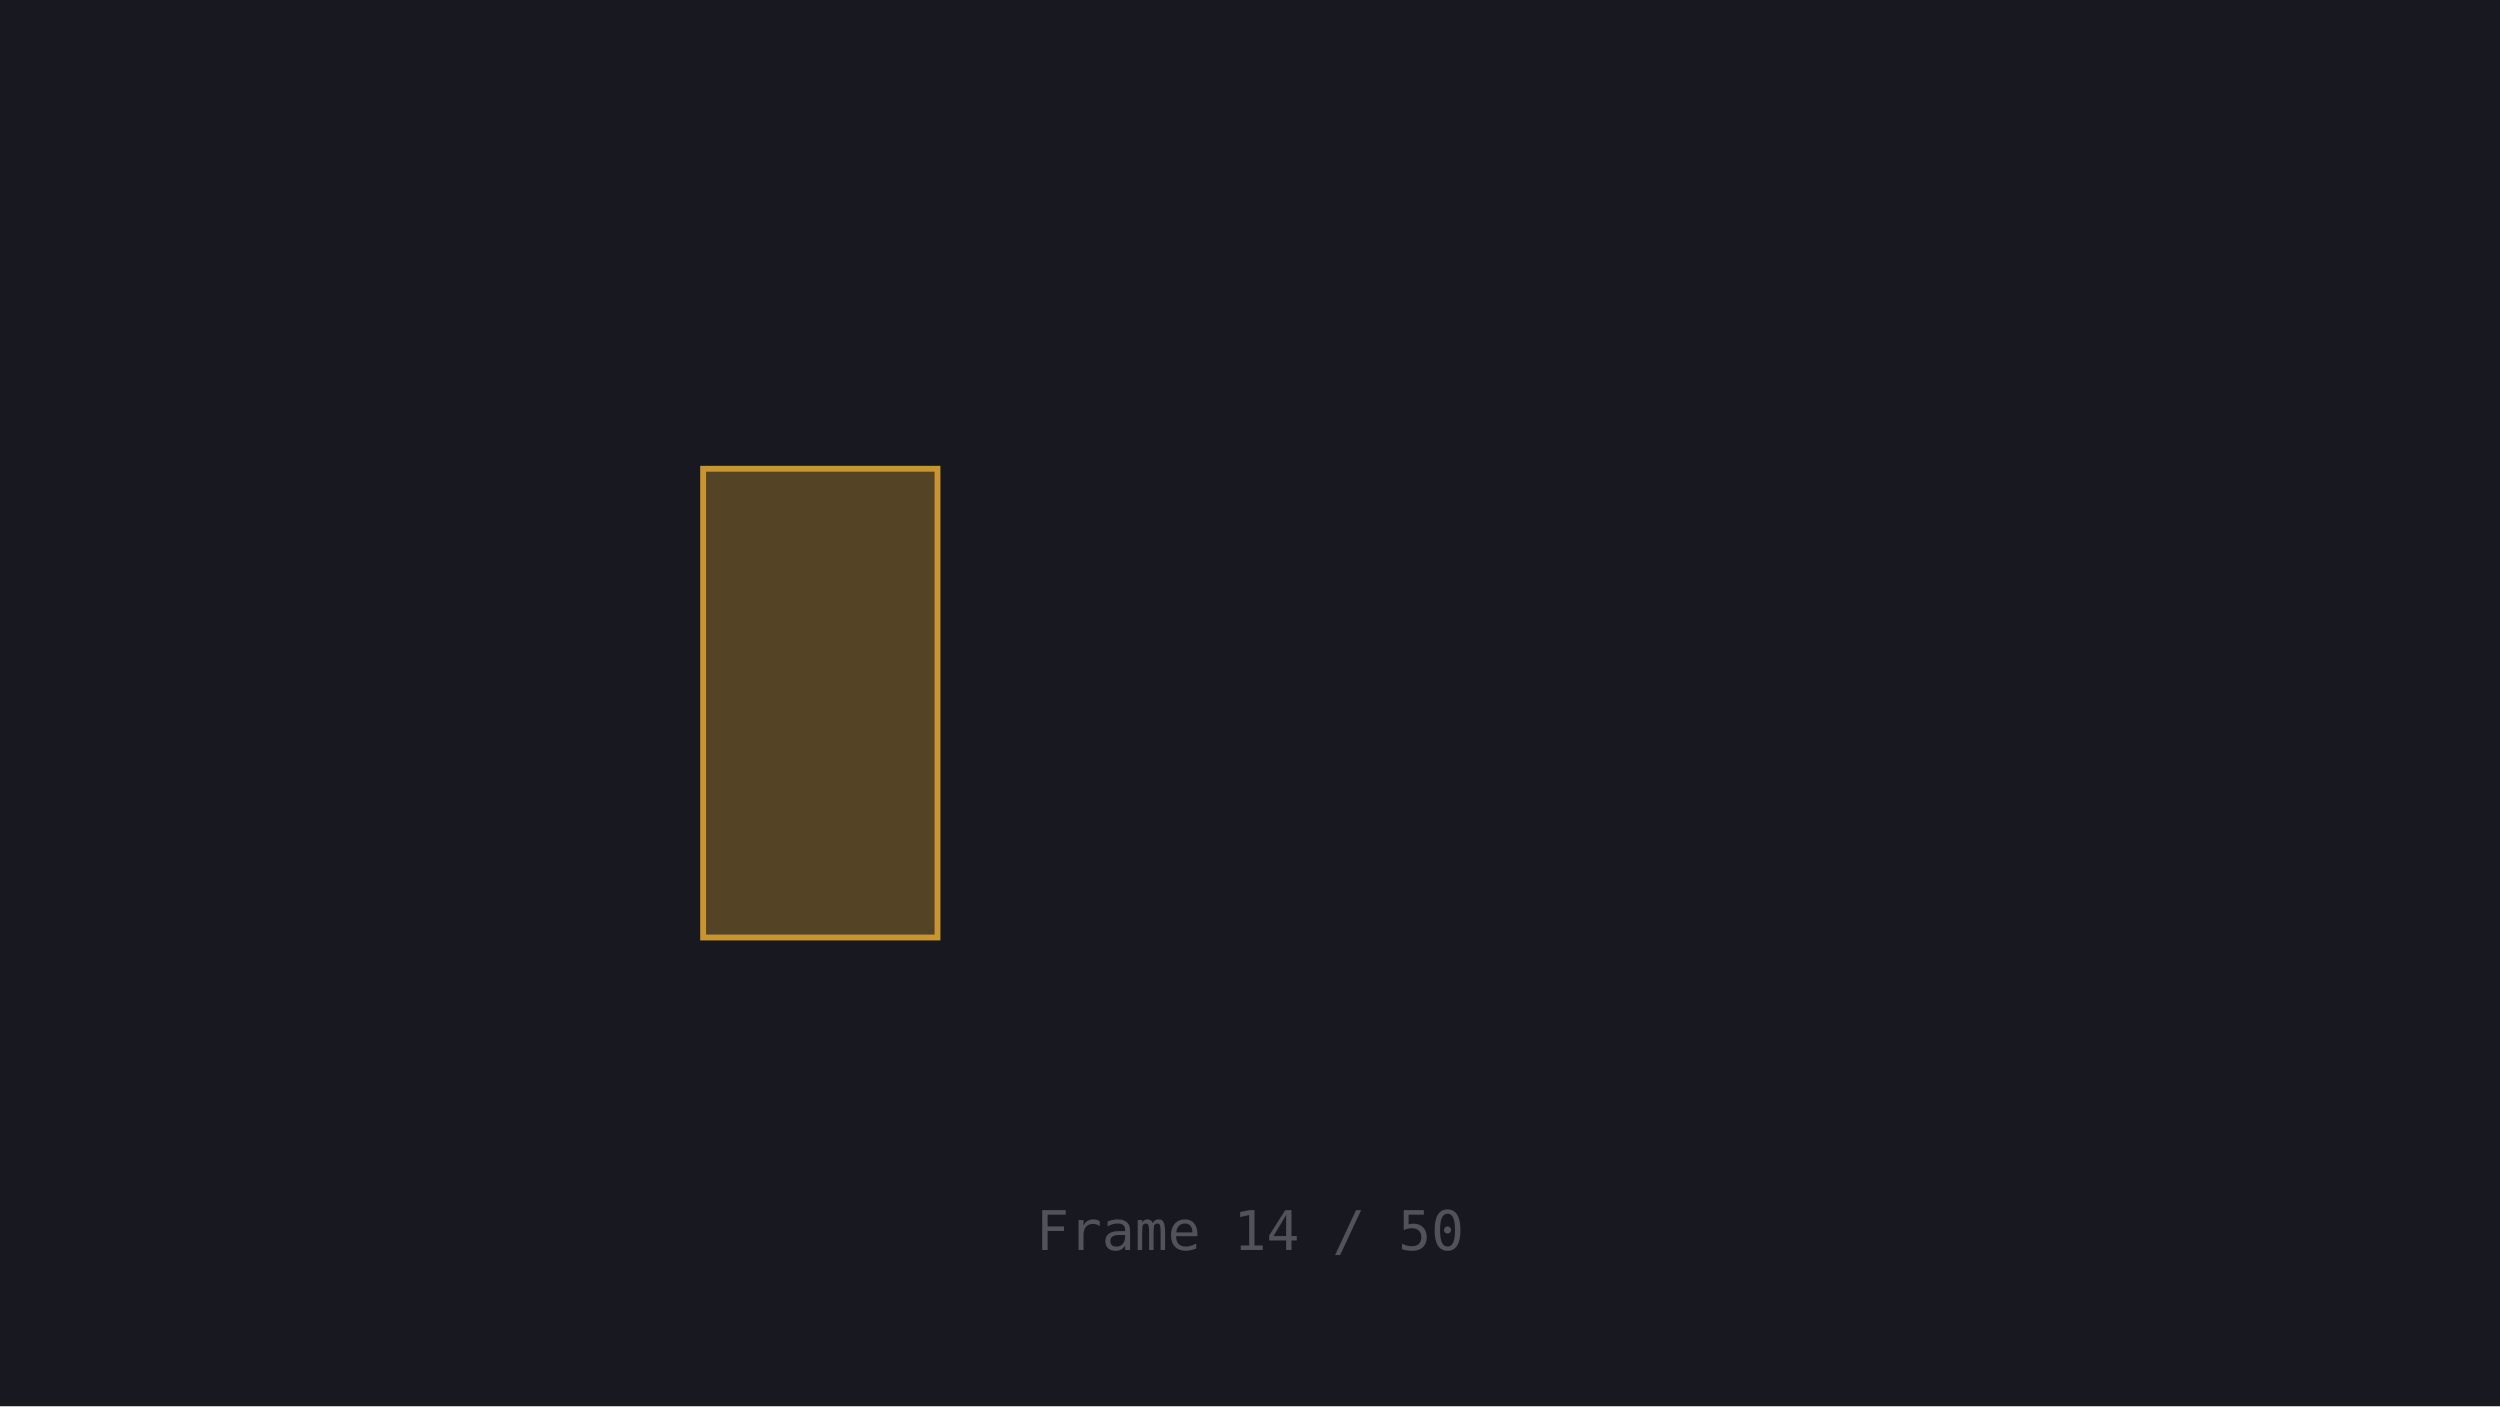
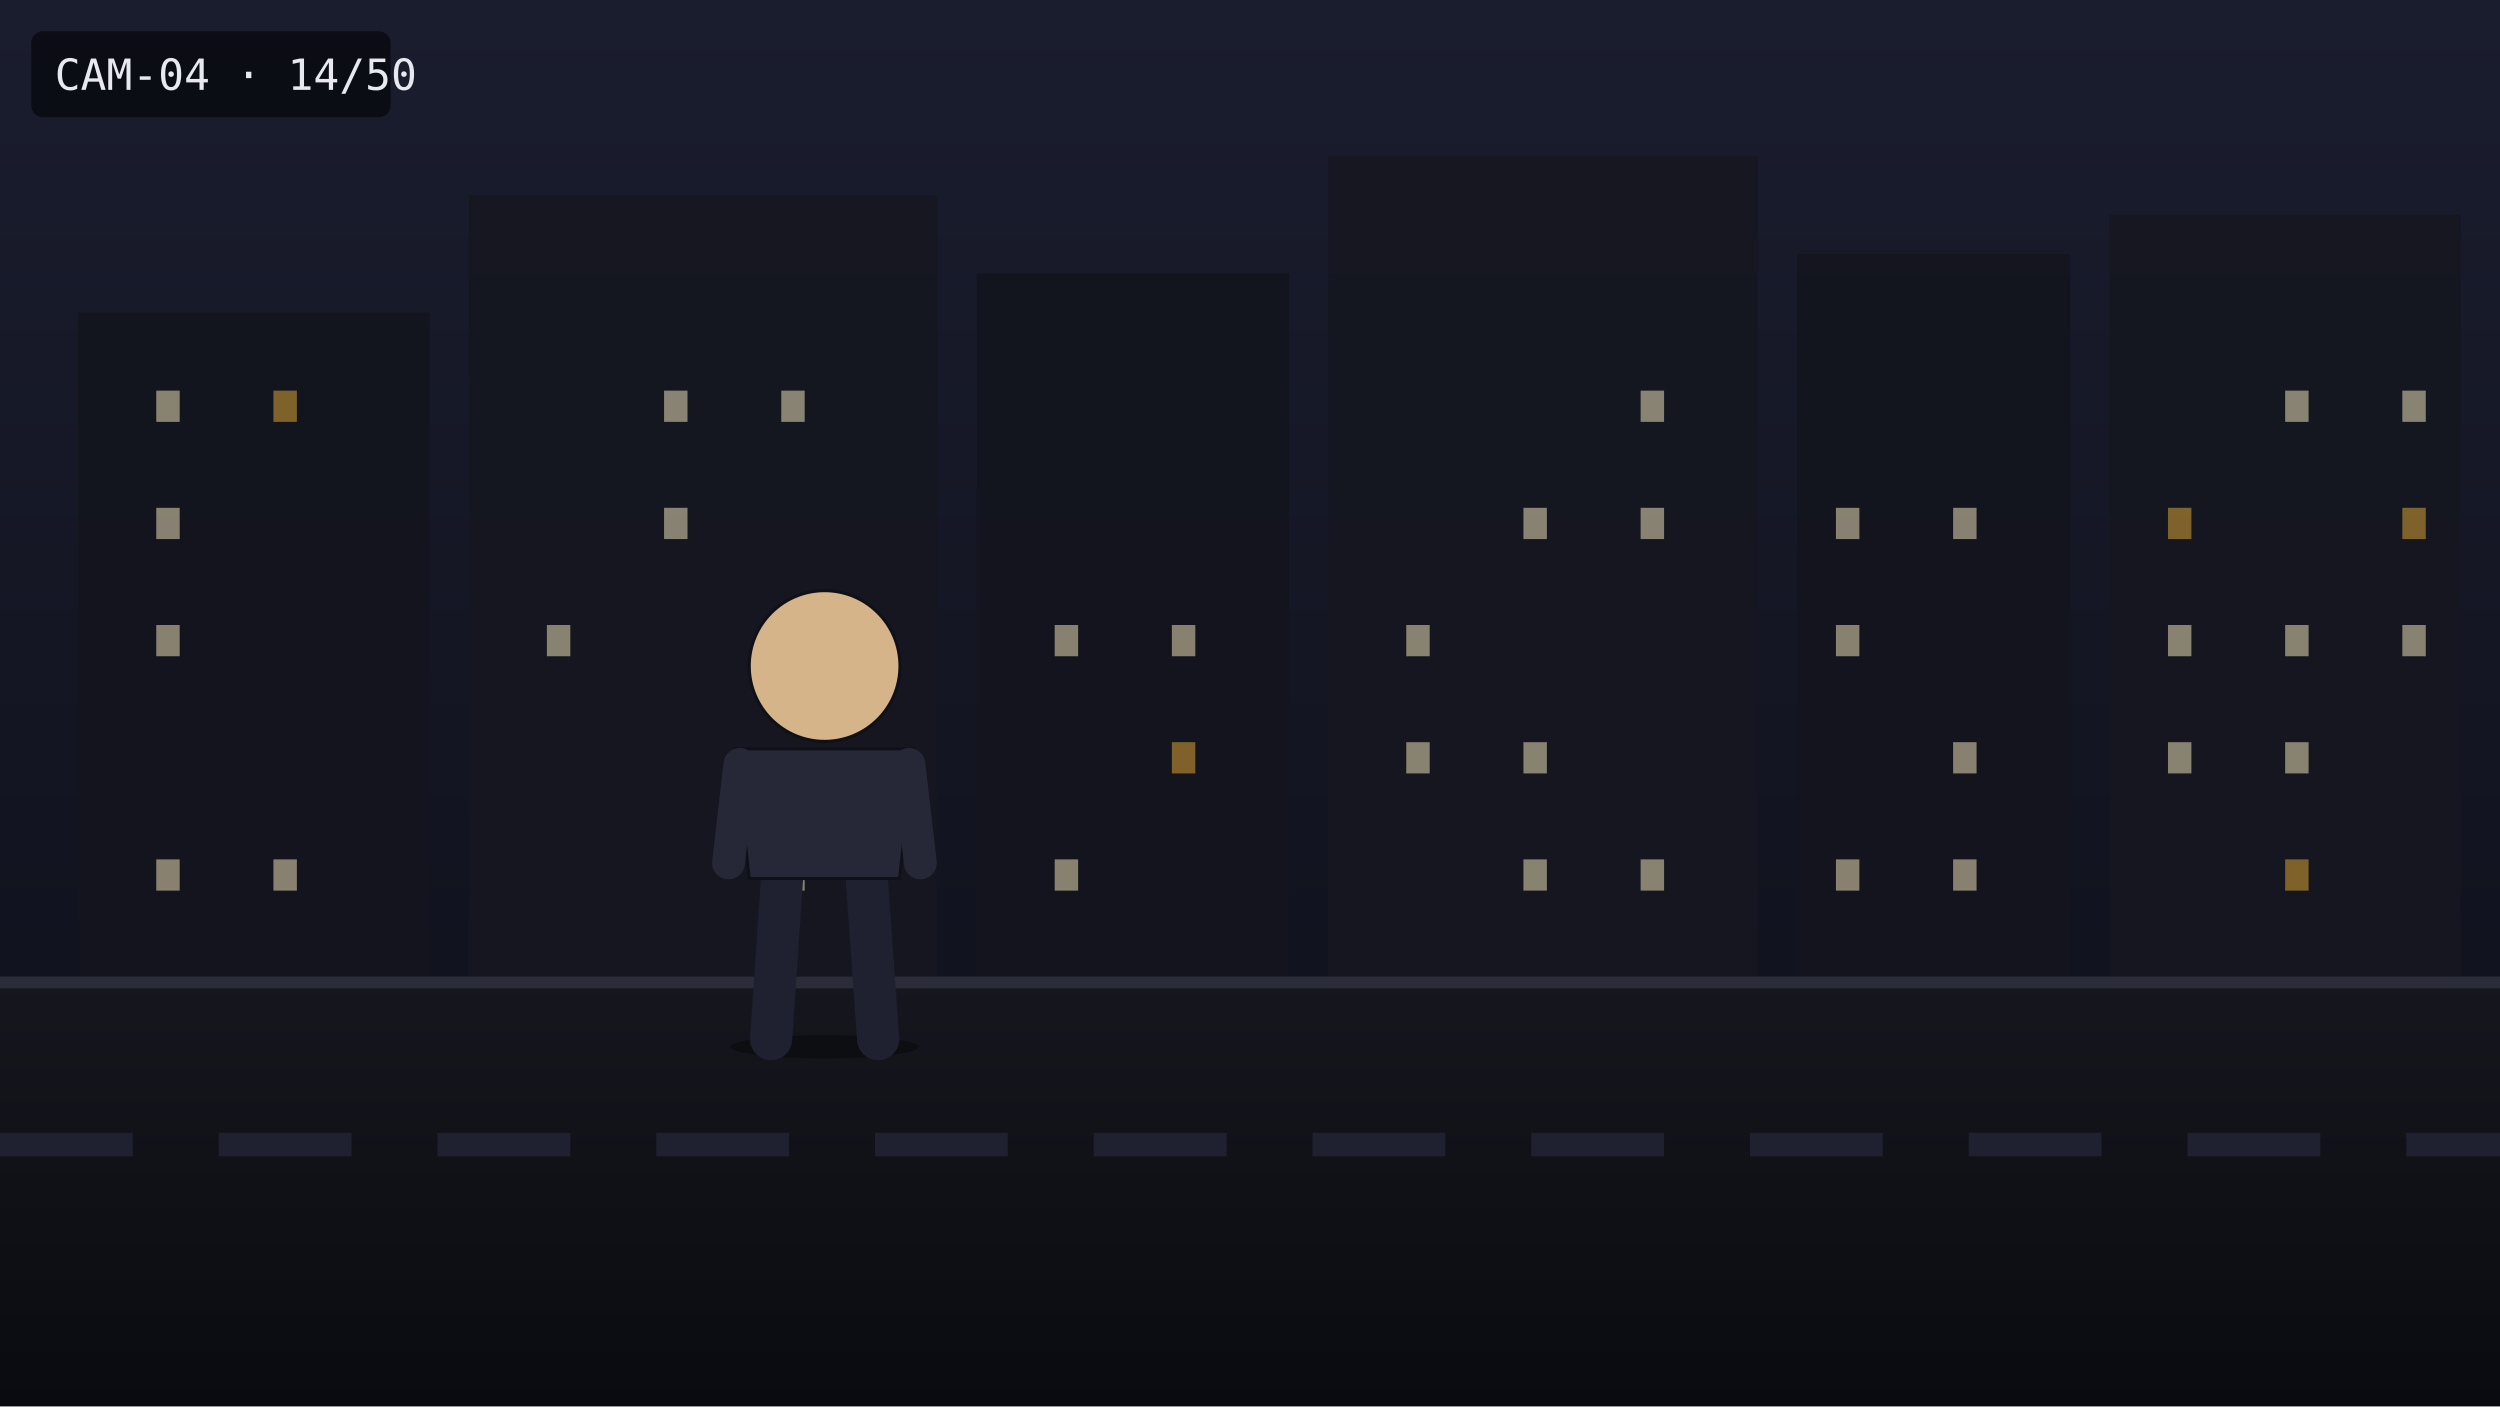
- <svg xmlns="http://www.w3.org/2000/svg" width="640" height="360" viewBox="0 0 640 360">
-   <rect width="640" height="360" fill="#181820" />
-   <rect x="180" y="120" width="60" height="120" fill="rgba(196,149,48,0.35)" stroke="#c89530" stroke-width="1.5" />
-   <text x="320" y="320" text-anchor="middle" font-family="monospace" font-size="14" fill="#52525b">Frame 14 / 50</text>
+ <svg xmlns="http://www.w3.org/2000/svg" width="640" height="360" viewBox="0 0 640 360" role="img" aria-label="Frame 14 / 50 — surveillance urbaine">
+   <defs>
+     <linearGradient id="sky" x1="0" y1="0" x2="0" y2="1">
+       <stop offset="0%" stop-color="#1a1d2e" />
+       <stop offset="100%" stop-color="#0d0e18" />
+     </linearGradient>
+     <linearGradient id="ground" x1="0" y1="0" x2="0" y2="1">
+       <stop offset="0%" stop-color="#16171e" />
+       <stop offset="100%" stop-color="#0a0b10" />
+     </linearGradient>
+   </defs>
+   <rect width="640" height="360" fill="url(#sky)" />
+   <g opacity="0.85">
+     <rect x="20" y="80" width="90" height="170" fill="#13141c" />
+     <rect x="120" y="50" width="120" height="200" fill="#15161f" />
+     <rect x="250" y="70" width="80" height="180" fill="#13141c" />
+     <rect x="340" y="40" width="110" height="210" fill="#15161f" />
+     <rect x="460" y="65" width="70" height="185" fill="#13141c" />
+     <rect x="540" y="55" width="90" height="195" fill="#15161f" />
+     <rect x="40" y="100" width="6" height="8" fill="#d6cba8" opacity="0.7" />
+     <rect x="40" y="130" width="6" height="8" fill="#d6cba8" opacity="0.7" />
+     <rect x="40" y="160" width="6" height="8" fill="#d6cba8" opacity="0.7" />
+     <rect x="40" y="220" width="6" height="8" fill="#d6cba8" opacity="0.7" />
+     <rect x="70" y="100" width="6" height="8" fill="#c89530" opacity="0.7" />
+     <rect x="70" y="220" width="6" height="8" fill="#d6cba8" opacity="0.7" />
+     <rect x="140" y="160" width="6" height="8" fill="#d6cba8" opacity="0.7" />
+     <rect x="170" y="100" width="6" height="8" fill="#d6cba8" opacity="0.7" />
+     <rect x="170" y="130" width="6" height="8" fill="#d6cba8" opacity="0.7" />
+     <rect x="200" y="100" width="6" height="8" fill="#d6cba8" opacity="0.7" />
+     <rect x="200" y="220" width="6" height="8" fill="#d6cba8" opacity="0.7" />
+     <rect x="270" y="160" width="6" height="8" fill="#d6cba8" opacity="0.7" />
+     <rect x="270" y="220" width="6" height="8" fill="#d6cba8" opacity="0.7" />
+     <rect x="300" y="160" width="6" height="8" fill="#d6cba8" opacity="0.7" />
+     <rect x="300" y="190" width="6" height="8" fill="#c89530" opacity="0.7" />
+     <rect x="360" y="160" width="6" height="8" fill="#d6cba8" opacity="0.7" />
+     <rect x="360" y="190" width="6" height="8" fill="#d6cba8" opacity="0.7" />
+     <rect x="390" y="130" width="6" height="8" fill="#d6cba8" opacity="0.7" />
+     <rect x="390" y="190" width="6" height="8" fill="#d6cba8" opacity="0.7" />
+     <rect x="390" y="220" width="6" height="8" fill="#d6cba8" opacity="0.7" />
+     <rect x="420" y="100" width="6" height="8" fill="#d6cba8" opacity="0.7" />
+     <rect x="420" y="130" width="6" height="8" fill="#d6cba8" opacity="0.7" />
+     <rect x="420" y="220" width="6" height="8" fill="#d6cba8" opacity="0.7" />
+     <rect x="470" y="130" width="6" height="8" fill="#d6cba8" opacity="0.7" />
+     <rect x="470" y="160" width="6" height="8" fill="#d6cba8" opacity="0.7" />
+     <rect x="470" y="220" width="6" height="8" fill="#d6cba8" opacity="0.7" />
+     <rect x="500" y="130" width="6" height="8" fill="#d6cba8" opacity="0.7" />
+     <rect x="500" y="190" width="6" height="8" fill="#d6cba8" opacity="0.7" />
+     <rect x="500" y="220" width="6" height="8" fill="#d6cba8" opacity="0.7" />
+     <rect x="555" y="130" width="6" height="8" fill="#c89530" opacity="0.7" />
+     <rect x="555" y="160" width="6" height="8" fill="#d6cba8" opacity="0.7" />
+     <rect x="555" y="190" width="6" height="8" fill="#d6cba8" opacity="0.7" />
+     <rect x="585" y="100" width="6" height="8" fill="#d6cba8" opacity="0.7" />
+     <rect x="585" y="160" width="6" height="8" fill="#d6cba8" opacity="0.7" />
+     <rect x="585" y="190" width="6" height="8" fill="#d6cba8" opacity="0.7" />
+     <rect x="585" y="220" width="6" height="8" fill="#c89530" opacity="0.7" />
+     <rect x="615" y="100" width="6" height="8" fill="#d6cba8" opacity="0.7" />
+     <rect x="615" y="130" width="6" height="8" fill="#c89530" opacity="0.7" />
+     <rect x="615" y="160" width="6" height="8" fill="#d6cba8" opacity="0.7" />
+   </g>
+   <rect x="0" y="250" width="640" height="110" fill="url(#ground)" />
+   <rect x="0" y="250" width="640" height="3" fill="#2a2c3a" />
+   <rect x="0" y="290" width="34" height="6" fill="#1f2030" />
+   <rect x="56" y="290" width="34" height="6" fill="#1f2030" />
+   <rect x="112" y="290" width="34" height="6" fill="#1f2030" />
+   <rect x="168" y="290" width="34" height="6" fill="#1f2030" />
+   <rect x="224" y="290" width="34" height="6" fill="#1f2030" />
+   <rect x="280" y="290" width="34" height="6" fill="#1f2030" />
+   <rect x="336" y="290" width="34" height="6" fill="#1f2030" />
+   <rect x="392" y="290" width="34" height="6" fill="#1f2030" />
+   <rect x="448" y="290" width="34" height="6" fill="#1f2030" />
+   <rect x="504" y="290" width="34" height="6" fill="#1f2030" />
+   <rect x="560" y="290" width="34" height="6" fill="#1f2030" />
+   <rect x="616" y="290" width="34" height="6" fill="#1f2030" />
+   <g aria-label="person-1">
+     <ellipse cx="211.1" cy="268.0" rx="24.1" ry="3" fill="rgba(0,0,0,0.35)" />
+     <line x1="200.2" y1="224.9" x2="197.4" y2="266.0" stroke="#1f2030" stroke-width="10.8" stroke-linecap="round" />
+     <line x1="221.9" y1="224.9" x2="224.8" y2="266.0" stroke="#1f2030" stroke-width="10.8" stroke-linecap="round" />
+     <path d="M 191.8 224.9                L 188.2 191.7                L 233.9 191.7                L 230.3 224.9 Z" fill="#262838" stroke="#0f1018" stroke-width="0.8" />
+     <line x1="189.4" y1="195.7" x2="186.5" y2="220.9" stroke="#262838" stroke-width="8.4" stroke-linecap="round" />
+     <line x1="232.7" y1="195.7" x2="235.6" y2="220.9" stroke="#262838" stroke-width="8.4" stroke-linecap="round" />
+     <circle cx="211.1" cy="170.5" r="19.3" fill="#d6b48a" stroke="#0f1018" stroke-width="0.8" />
+   </g>
+   <g>
+     <rect x="8" y="8" width="92" height="22" rx="3" fill="rgba(0,0,0,0.55)" />
+     <text x="14" y="23" font-family="monospace" font-size="11" fill="#e8e8ef">CAM-04 · 14/50</text>
+   </g>
</svg>
